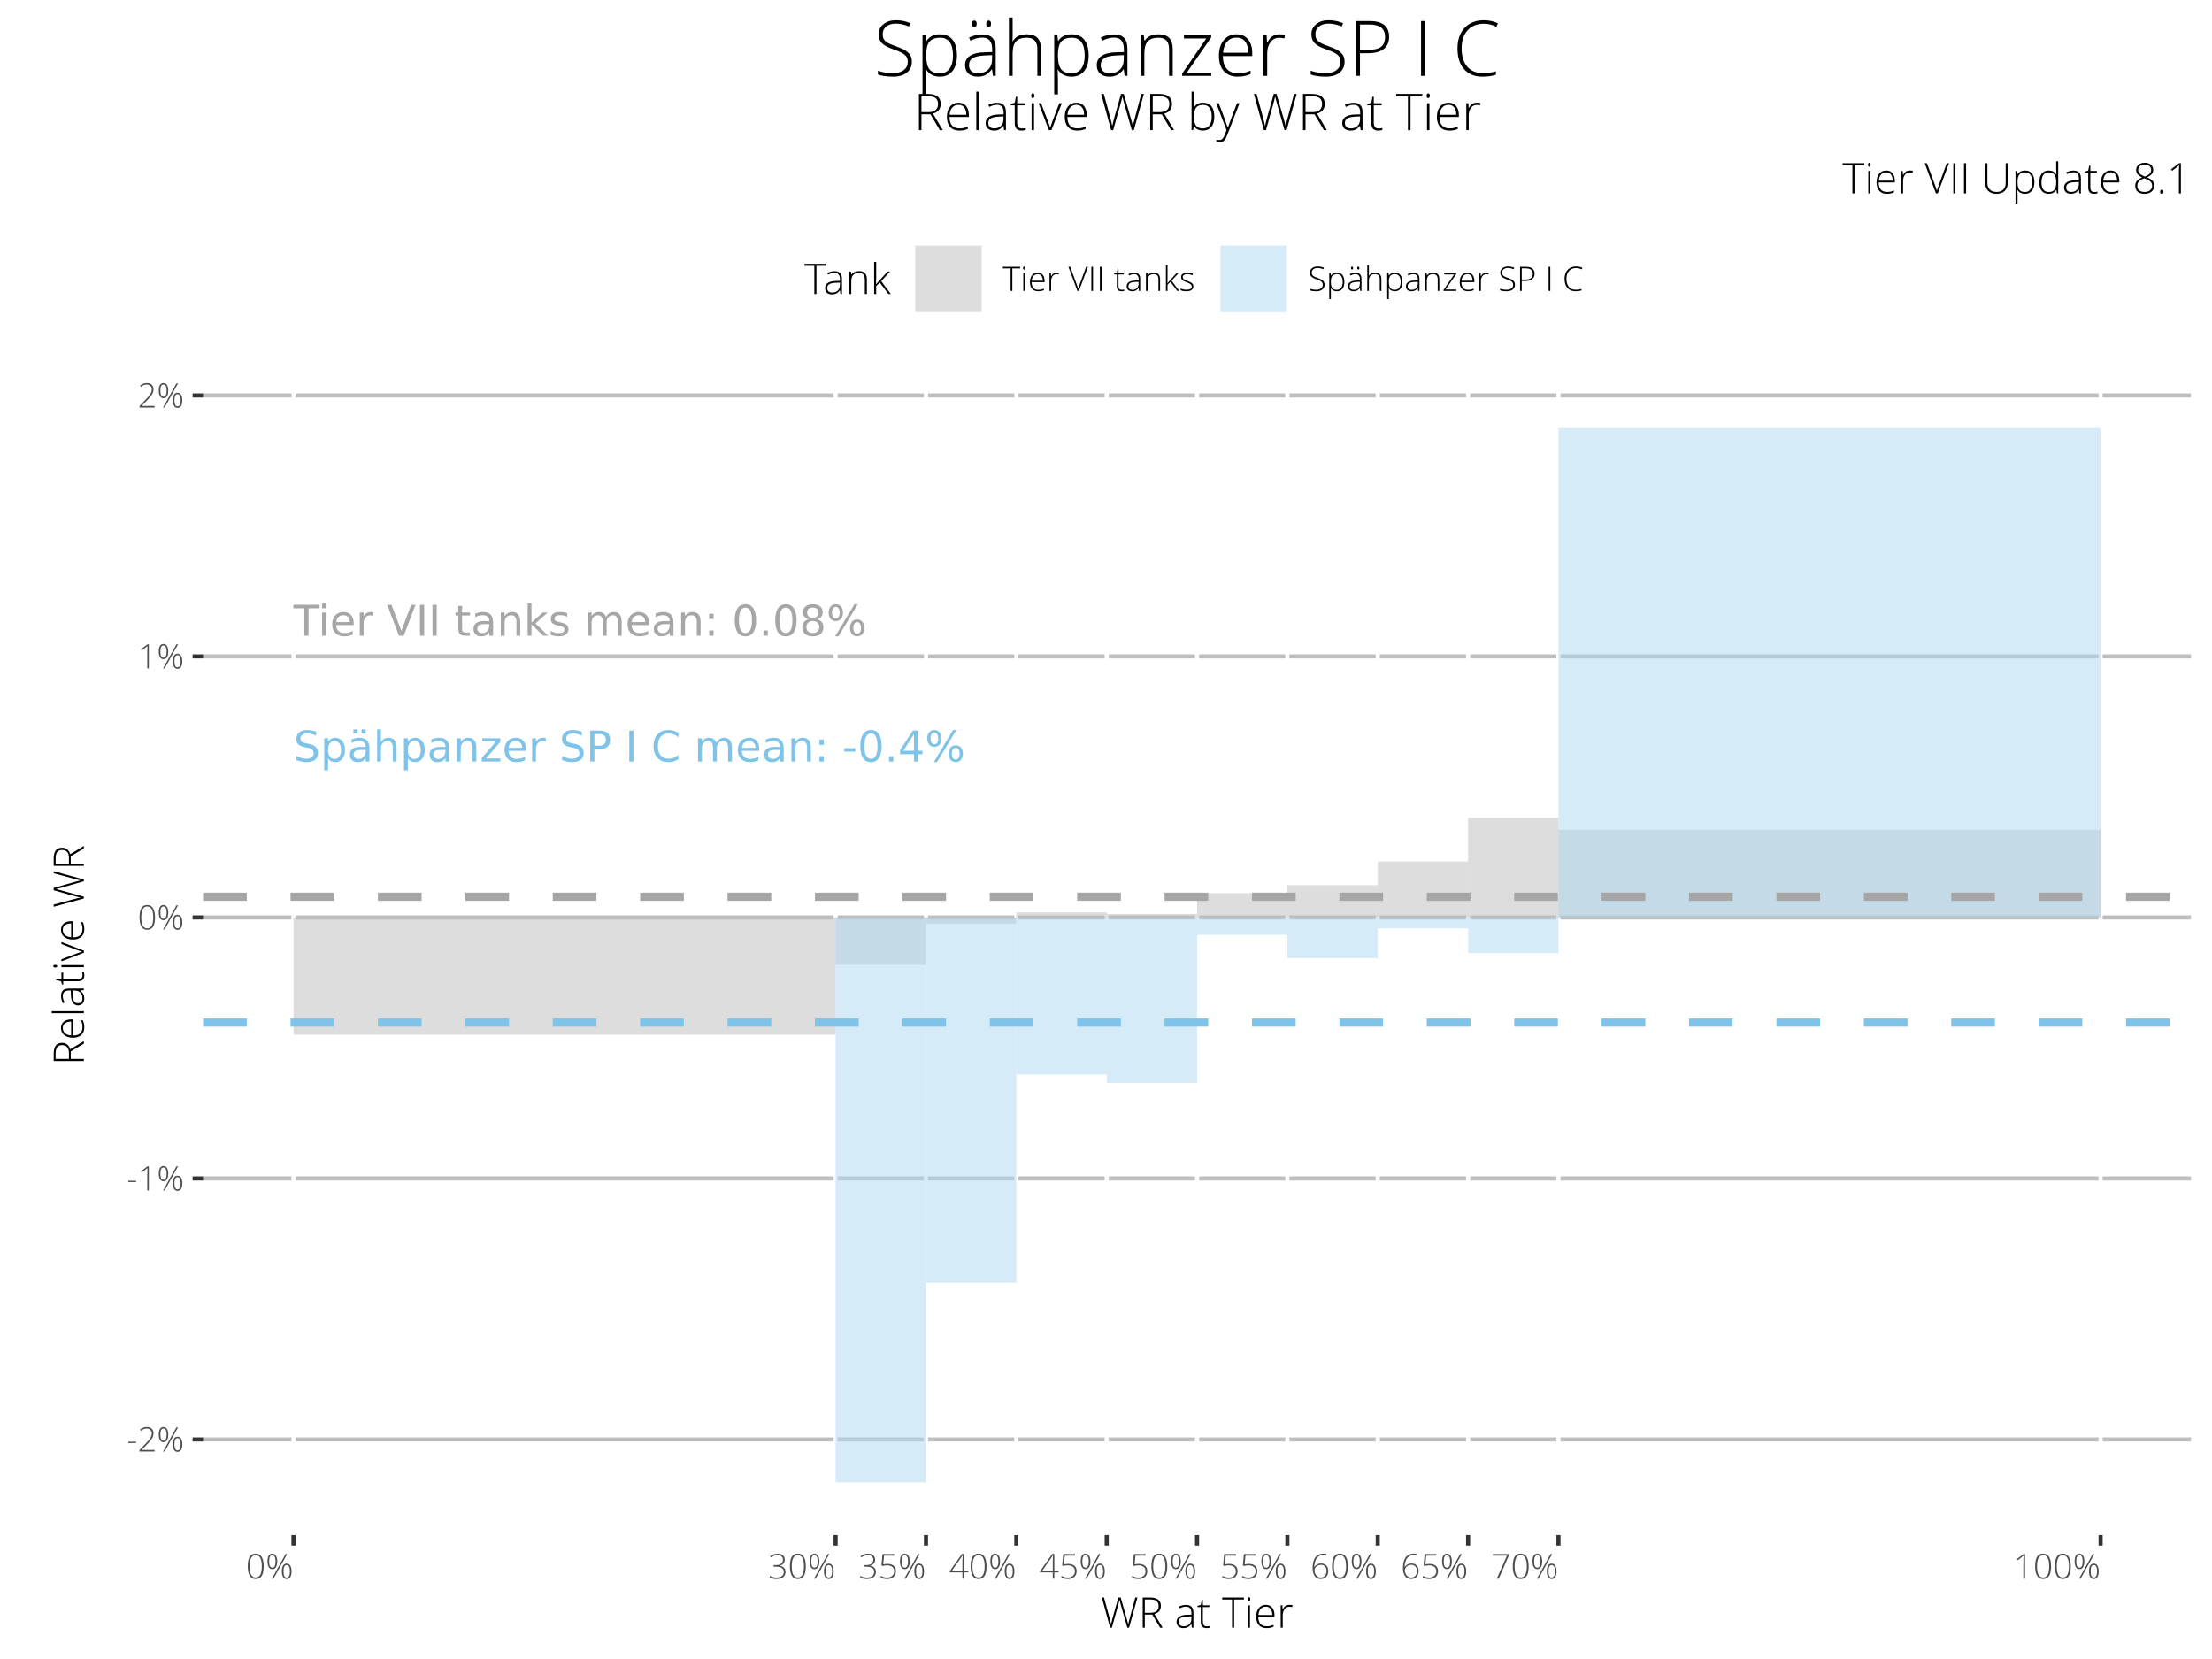
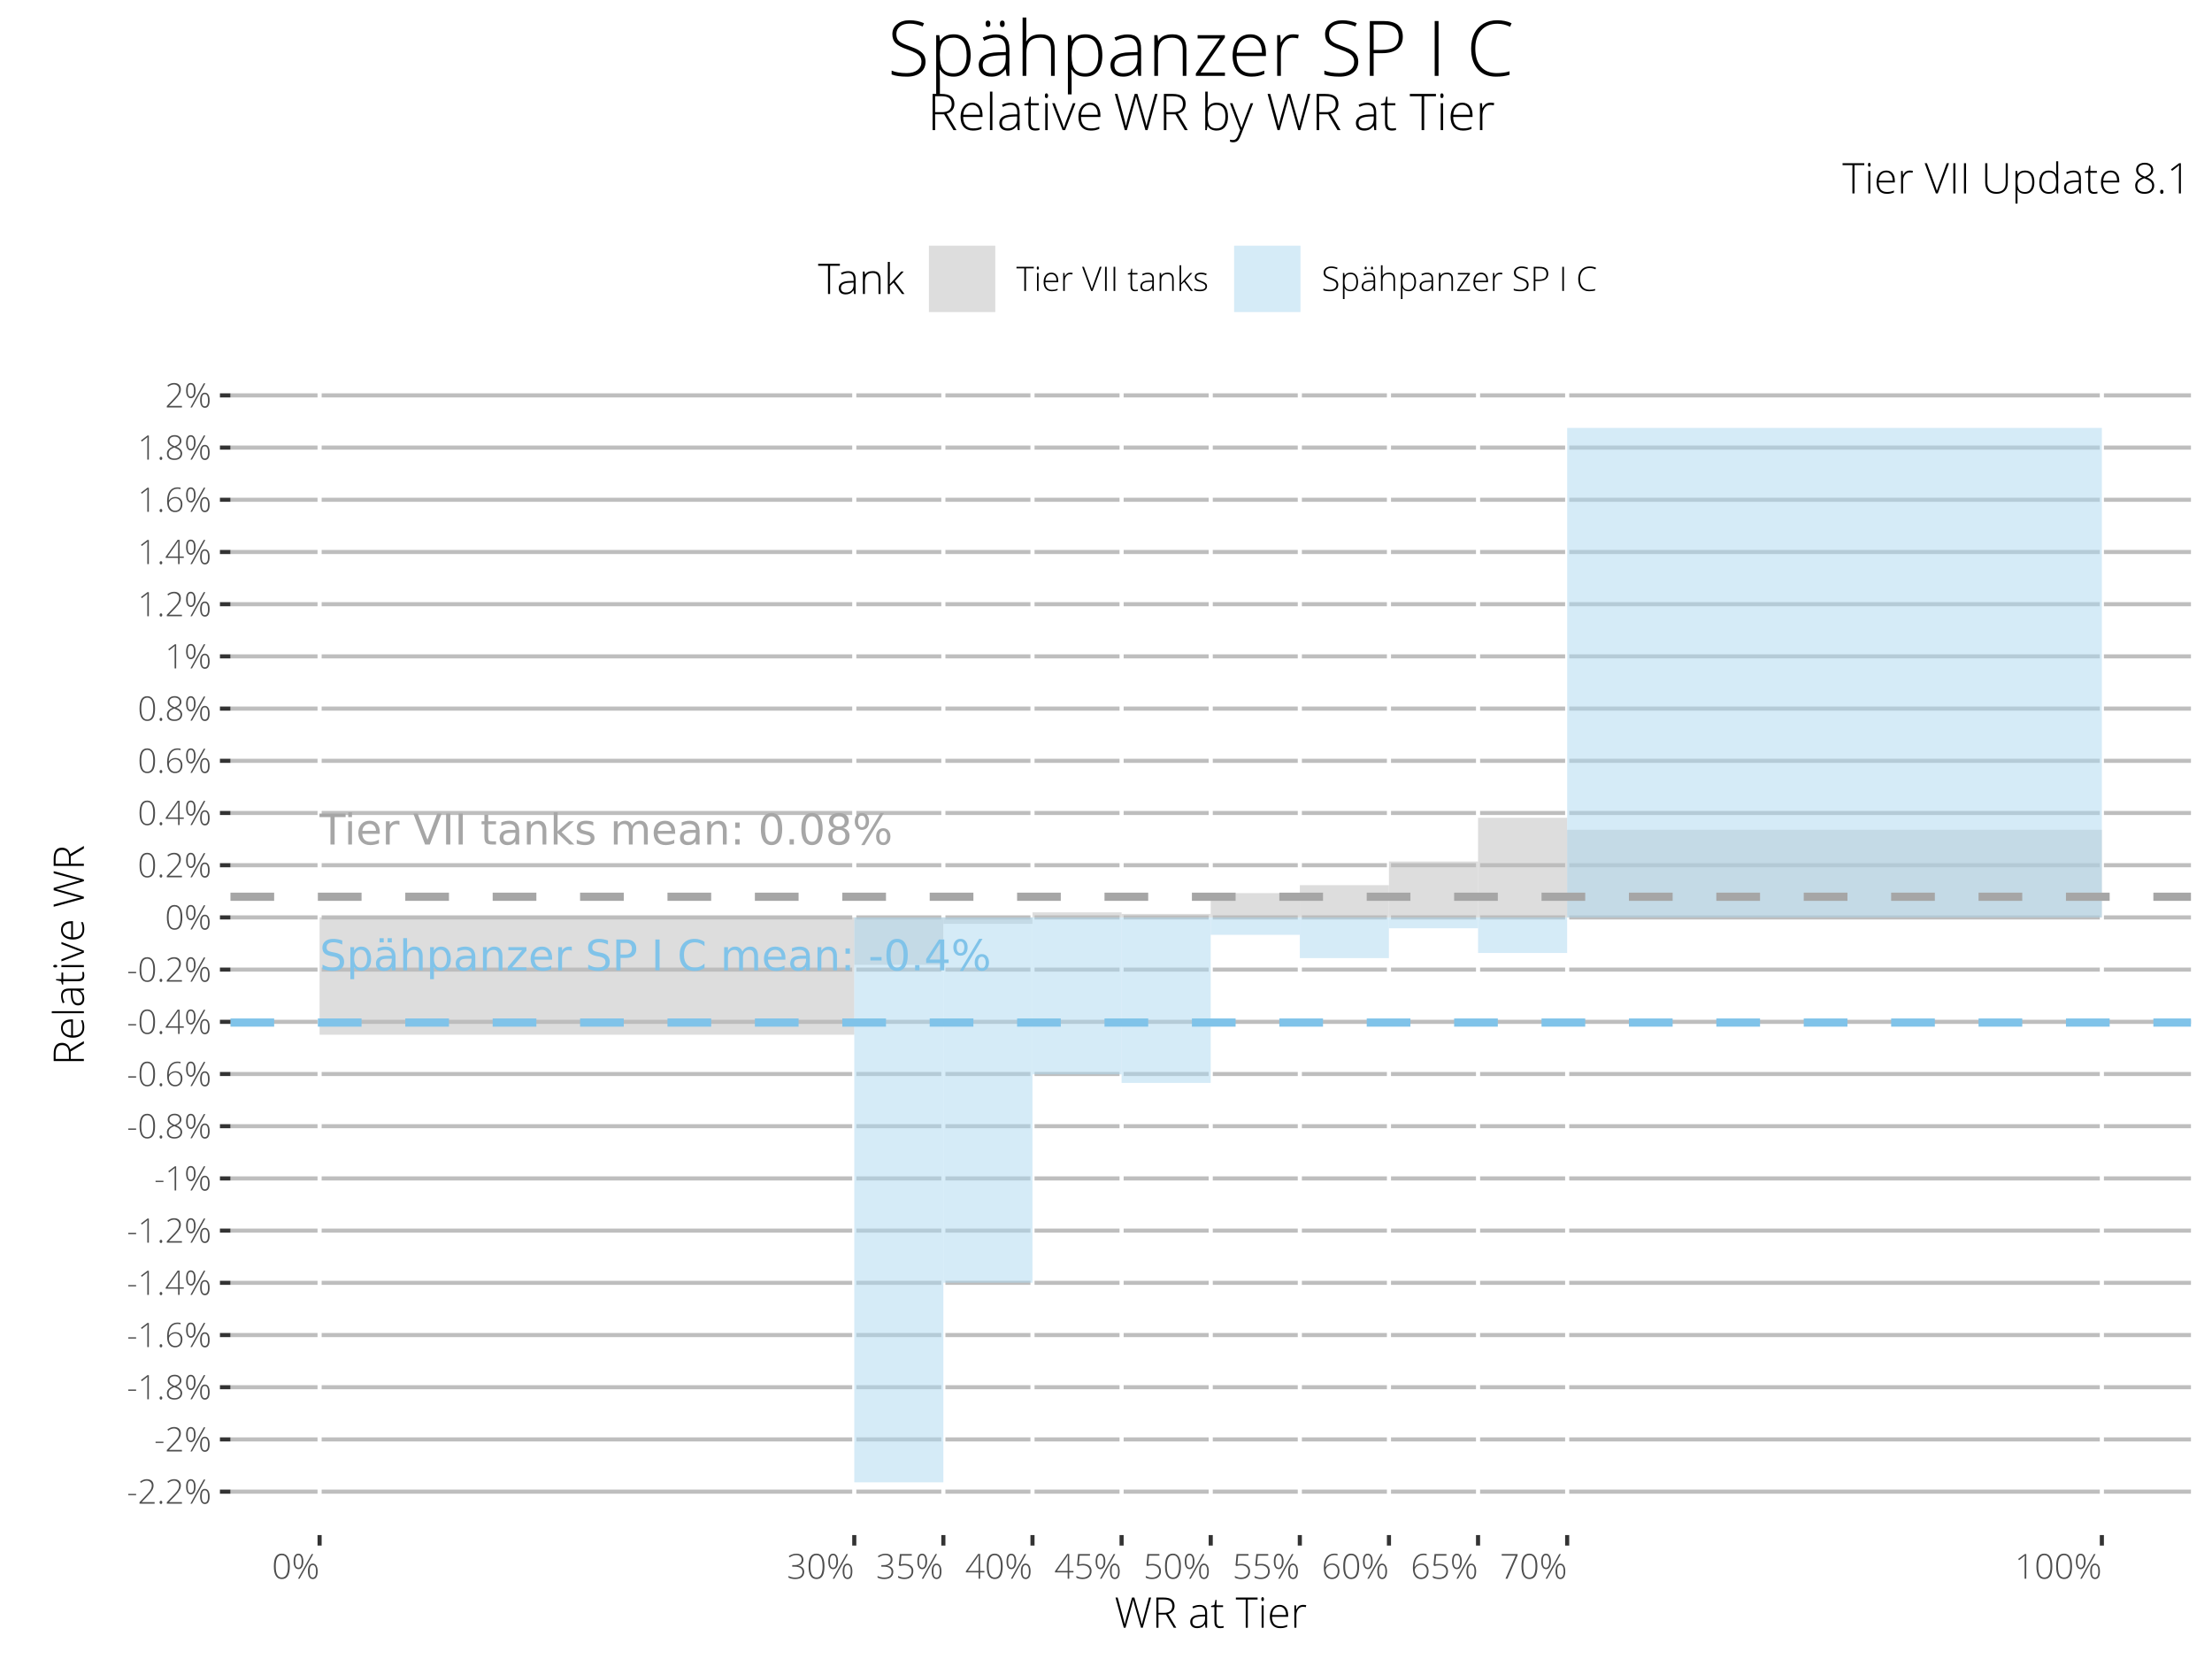
<svg xmlns="http://www.w3.org/2000/svg" class="svglite" width="576.00pt" height="432.00pt" viewBox="0 0 576.00 432.00">
  <defs>
    <style type="text/css">
    .svglite line, .svglite polyline, .svglite polygon, .svglite path, .svglite rect, .svglite circle {
      fill: none;
      stroke: #000000;
      stroke-linecap: round;
      stroke-linejoin: round;
      stroke-miterlimit: 10.00;
    }
    .svglite text {
      white-space: pre;
    }
  </style>
  </defs>
  <rect width="100%" height="100%" style="stroke: none; fill: #FFFFFF;" />
  <defs>
    <clipPath id="cpMC4wMHw1NzYuMDB8MC4wMHw0MzIuMDA=">
      <rect x="0.00" y="0.00" width="576.00" height="432.00" />
    </clipPath>
  </defs>
  <g clip-path="url(#cpMC4wMHw1NzYuMDB8MC4wMHw0MzIuMDA=)">
    <rect x="0.00" y="0" width="576.00" height="432.00" style="stroke-width: 1.07; stroke: #FFFFFF; fill: #FFFFFF;" />
  </g>
  <defs>
-     <clipPath id="cpNTIuODl8NTcwLjUyfDk3LjcwfDM5OS43Mw==">
-       <rect x="52.89" y="97.70" width="517.63" height="302.03" />
+     <clipPath id="cpNjAuMDF8NTcwLjUyfDk3LjcwfDM5OS43Mw==">
+       <rect x="60.01" y="97.70" width="510.51" height="302.03" />
    </clipPath>
  </defs>
-   <g clip-path="url(#cpNTIuODl8NTcwLjUyfDk3LjcwfDM5OS43Mw==)">
-     <rect x="52.89" y="97.70" width="517.63" height="302.03" style="stroke-width: 1.07; stroke: none;" />
-     <polyline points="52.89,340.84 570.52,340.84 " style="stroke-width: 0.53; stroke: #FFFFFF; stroke-linecap: butt;" />
-     <polyline points="52.89,272.87 570.52,272.87 " style="stroke-width: 0.53; stroke: #FFFFFF; stroke-linecap: butt;" />
-     <polyline points="52.89,204.91 570.52,204.91 " style="stroke-width: 0.53; stroke: #FFFFFF; stroke-linecap: butt;" />
-     <polyline points="52.89,136.94 570.52,136.94 " style="stroke-width: 0.53; stroke: #FFFFFF; stroke-linecap: butt;" />
-     <polyline points="147.00,399.73 147.00,97.70 " style="stroke-width: 0.53; stroke: #FFFFFF; stroke-linecap: butt;" />
-     <polyline points="229.36,399.73 229.36,97.70 " style="stroke-width: 0.53; stroke: #FFFFFF; stroke-linecap: butt;" />
-     <polyline points="252.88,399.73 252.88,97.70 " style="stroke-width: 0.53; stroke: #FFFFFF; stroke-linecap: butt;" />
-     <polyline points="276.41,399.73 276.41,97.70 " style="stroke-width: 0.53; stroke: #FFFFFF; stroke-linecap: butt;" />
-     <polyline points="299.94,399.73 299.94,97.70 " style="stroke-width: 0.53; stroke: #FFFFFF; stroke-linecap: butt;" />
-     <polyline points="323.47,399.73 323.47,97.70 " style="stroke-width: 0.53; stroke: #FFFFFF; stroke-linecap: butt;" />
-     <polyline points="347.00,399.73 347.00,97.70 " style="stroke-width: 0.53; stroke: #FFFFFF; stroke-linecap: butt;" />
-     <polyline points="370.53,399.73 370.53,97.70 " style="stroke-width: 0.53; stroke: #FFFFFF; stroke-linecap: butt;" />
-     <polyline points="394.06,399.73 394.06,97.70 " style="stroke-width: 0.53; stroke: #FFFFFF; stroke-linecap: butt;" />
-     <polyline points="476.41,399.73 476.41,97.70 " style="stroke-width: 0.53; stroke: #FFFFFF; stroke-linecap: butt;" />
-     <polyline points="52.89,374.82 570.52,374.82 " style="stroke-width: 1.07; stroke: #BEBEBE; stroke-linecap: butt;" />
-     <polyline points="52.89,306.86 570.52,306.86 " style="stroke-width: 1.07; stroke: #BEBEBE; stroke-linecap: butt;" />
-     <polyline points="52.89,238.89 570.52,238.89 " style="stroke-width: 1.07; stroke: #BEBEBE; stroke-linecap: butt;" />
-     <polyline points="52.89,170.92 570.52,170.92 " style="stroke-width: 1.07; stroke: #BEBEBE; stroke-linecap: butt;" />
-     <polyline points="52.89,102.96 570.52,102.96 " style="stroke-width: 1.07; stroke: #BEBEBE; stroke-linecap: butt;" />
-     <polyline points="76.42,399.73 76.42,97.70 " style="stroke-width: 1.07; stroke: #FFFFFF; stroke-linecap: butt;" />
-     <polyline points="217.59,399.73 217.59,97.70 " style="stroke-width: 1.07; stroke: #FFFFFF; stroke-linecap: butt;" />
-     <polyline points="241.12,399.73 241.12,97.70 " style="stroke-width: 1.07; stroke: #FFFFFF; stroke-linecap: butt;" />
-     <polyline points="264.65,399.73 264.65,97.70 " style="stroke-width: 1.07; stroke: #FFFFFF; stroke-linecap: butt;" />
-     <polyline points="288.18,399.73 288.18,97.70 " style="stroke-width: 1.07; stroke: #FFFFFF; stroke-linecap: butt;" />
-     <polyline points="311.71,399.73 311.71,97.70 " style="stroke-width: 1.07; stroke: #FFFFFF; stroke-linecap: butt;" />
-     <polyline points="335.23,399.73 335.23,97.70 " style="stroke-width: 1.07; stroke: #FFFFFF; stroke-linecap: butt;" />
-     <polyline points="358.76,399.73 358.76,97.70 " style="stroke-width: 1.07; stroke: #FFFFFF; stroke-linecap: butt;" />
-     <polyline points="382.29,399.73 382.29,97.70 " style="stroke-width: 1.07; stroke: #FFFFFF; stroke-linecap: butt;" />
-     <polyline points="405.82,399.73 405.82,97.70 " style="stroke-width: 1.07; stroke: #FFFFFF; stroke-linecap: butt;" />
-     <polyline points="546.99,399.73 546.99,97.70 " style="stroke-width: 1.07; stroke: #FFFFFF; stroke-linecap: butt;" />
-     <rect x="76.42" y="238.89" width="141.17" height="30.55" style="stroke-width: 0.00; stroke: none; stroke-linecap: butt; stroke-linejoin: miter; fill: #BDBDBD; fill-opacity: 0.50;" />
-     <rect x="217.59" y="238.89" width="23.53" height="12.35" style="stroke-width: 0.00; stroke: none; stroke-linecap: butt; stroke-linejoin: miter; fill: #BDBDBD; fill-opacity: 0.50;" />
-     <rect x="241.12" y="238.89" width="23.53" height="1.68" style="stroke-width: 0.00; stroke: none; stroke-linecap: butt; stroke-linejoin: miter; fill: #BDBDBD; fill-opacity: 0.50;" />
-     <rect x="264.65" y="237.57" width="23.53" height="1.32" style="stroke-width: 0.00; stroke: none; stroke-linecap: butt; stroke-linejoin: miter; fill: #BDBDBD; fill-opacity: 0.50;" />
-     <rect x="288.18" y="237.98" width="23.53" height="0.91" style="stroke-width: 0.00; stroke: none; stroke-linecap: butt; stroke-linejoin: miter; fill: #BDBDBD; fill-opacity: 0.50;" />
-     <rect x="311.71" y="232.57" width="23.53" height="6.32" style="stroke-width: 0.00; stroke: none; stroke-linecap: butt; stroke-linejoin: miter; fill: #BDBDBD; fill-opacity: 0.50;" />
-     <rect x="335.23" y="230.50" width="23.53" height="8.39" style="stroke-width: 0.00; stroke: none; stroke-linecap: butt; stroke-linejoin: miter; fill: #BDBDBD; fill-opacity: 0.50;" />
-     <rect x="358.76" y="224.32" width="23.53" height="14.57" style="stroke-width: 0.00; stroke: none; stroke-linecap: butt; stroke-linejoin: miter; fill: #BDBDBD; fill-opacity: 0.50;" />
-     <rect x="382.29" y="212.95" width="23.53" height="25.94" style="stroke-width: 0.00; stroke: none; stroke-linecap: butt; stroke-linejoin: miter; fill: #BDBDBD; fill-opacity: 0.50;" />
-     <rect x="405.82" y="216.08" width="141.17" height="22.81" style="stroke-width: 0.00; stroke: none; stroke-linecap: butt; stroke-linejoin: miter; fill: #BDBDBD; fill-opacity: 0.50;" />
-     <rect x="217.59" y="238.89" width="23.53" height="147.11" style="stroke-width: 0.00; stroke: none; stroke-linecap: butt; stroke-linejoin: miter; fill: #ACD8F1; fill-opacity: 0.50;" />
-     <rect x="241.12" y="238.89" width="23.53" height="95.12" style="stroke-width: 0.00; stroke: none; stroke-linecap: butt; stroke-linejoin: miter; fill: #ACD8F1; fill-opacity: 0.50;" />
-     <rect x="264.65" y="238.89" width="23.53" height="40.87" style="stroke-width: 0.00; stroke: none; stroke-linecap: butt; stroke-linejoin: miter; fill: #ACD8F1; fill-opacity: 0.50;" />
-     <rect x="288.18" y="238.89" width="23.53" height="43.10" style="stroke-width: 0.00; stroke: none; stroke-linecap: butt; stroke-linejoin: miter; fill: #ACD8F1; fill-opacity: 0.50;" />
-     <rect x="311.71" y="238.89" width="23.53" height="4.53" style="stroke-width: 0.00; stroke: none; stroke-linecap: butt; stroke-linejoin: miter; fill: #ACD8F1; fill-opacity: 0.50;" />
-     <rect x="335.23" y="238.89" width="23.53" height="10.60" style="stroke-width: 0.00; stroke: none; stroke-linecap: butt; stroke-linejoin: miter; fill: #ACD8F1; fill-opacity: 0.50;" />
-     <rect x="358.76" y="238.89" width="23.53" height="2.83" style="stroke-width: 0.00; stroke: none; stroke-linecap: butt; stroke-linejoin: miter; fill: #ACD8F1; fill-opacity: 0.50;" />
-     <rect x="382.29" y="238.89" width="23.53" height="9.26" style="stroke-width: 0.00; stroke: none; stroke-linecap: butt; stroke-linejoin: miter; fill: #ACD8F1; fill-opacity: 0.50;" />
-     <rect x="405.82" y="111.43" width="141.17" height="127.46" style="stroke-width: 0.00; stroke: none; stroke-linecap: butt; stroke-linejoin: miter; fill: #ACD8F1; fill-opacity: 0.50;" />
-     <line x1="52.89" y1="233.51" x2="570.52" y2="233.51" style="stroke-width: 2.13; stroke: #A6A6A6; stroke-dasharray: 11.38,11.38; stroke-linecap: butt;" />
-     <line x1="52.89" y1="266.27" x2="570.52" y2="266.27" style="stroke-width: 2.13; stroke: #80C3E9; stroke-dasharray: 11.38,11.38; stroke-linecap: butt;" />
-     <text x="76.42" y="165.54" style="font-size: 11.04px;fill: #A6A6A6; font-family: &quot;DejaVu Sans&quot;;" textLength="149.13px" lengthAdjust="spacingAndGlyphs">Tier VII tanks mean: 0.08%</text>
-     <text x="76.42" y="198.30" style="font-size: 11.04px;fill: #80C3E9; font-family: &quot;DejaVu Sans&quot;;" textLength="174.77px" lengthAdjust="spacingAndGlyphs">Spähpanzer SP I C mean: -0.4%</text>
+   <g clip-path="url(#cpNjAuMDF8NTcwLjUyfDk3LjcwfDM5OS43Mw==)">
+     <rect x="60.01" y="97.70" width="510.51" height="302.03" style="stroke-width: 1.07; stroke: none;" />
+     <polyline points="60.01,395.21 570.52,395.21 " style="stroke-width: 0.53; stroke: #FFFFFF; stroke-linecap: butt;" />
+     <polyline points="60.01,381.62 570.52,381.62 " style="stroke-width: 0.53; stroke: #FFFFFF; stroke-linecap: butt;" />
+     <polyline points="60.01,368.03 570.52,368.03 " style="stroke-width: 0.53; stroke: #FFFFFF; stroke-linecap: butt;" />
+     <polyline points="60.01,354.43 570.52,354.43 " style="stroke-width: 0.53; stroke: #FFFFFF; stroke-linecap: butt;" />
+     <polyline points="60.01,340.84 570.52,340.84 " style="stroke-width: 0.53; stroke: #FFFFFF; stroke-linecap: butt;" />
+     <polyline points="60.01,327.25 570.52,327.25 " style="stroke-width: 0.53; stroke: #FFFFFF; stroke-linecap: butt;" />
+     <polyline points="60.01,313.65 570.52,313.65 " style="stroke-width: 0.53; stroke: #FFFFFF; stroke-linecap: butt;" />
+     <polyline points="60.01,300.06 570.52,300.06 " style="stroke-width: 0.53; stroke: #FFFFFF; stroke-linecap: butt;" />
+     <polyline points="60.01,286.47 570.52,286.47 " style="stroke-width: 0.53; stroke: #FFFFFF; stroke-linecap: butt;" />
+     <polyline points="60.01,272.87 570.52,272.87 " style="stroke-width: 0.53; stroke: #FFFFFF; stroke-linecap: butt;" />
+     <polyline points="60.01,259.28 570.52,259.28 " style="stroke-width: 0.53; stroke: #FFFFFF; stroke-linecap: butt;" />
+     <polyline points="60.01,245.69 570.52,245.69 " style="stroke-width: 0.53; stroke: #FFFFFF; stroke-linecap: butt;" />
+     <polyline points="60.01,232.09 570.52,232.09 " style="stroke-width: 0.53; stroke: #FFFFFF; stroke-linecap: butt;" />
+     <polyline points="60.01,218.50 570.52,218.50 " style="stroke-width: 0.53; stroke: #FFFFFF; stroke-linecap: butt;" />
+     <polyline points="60.01,204.91 570.52,204.91 " style="stroke-width: 0.53; stroke: #FFFFFF; stroke-linecap: butt;" />
+     <polyline points="60.01,191.31 570.52,191.31 " style="stroke-width: 0.53; stroke: #FFFFFF; stroke-linecap: butt;" />
+     <polyline points="60.01,177.72 570.52,177.72 " style="stroke-width: 0.53; stroke: #FFFFFF; stroke-linecap: butt;" />
+     <polyline points="60.01,164.13 570.52,164.13 " style="stroke-width: 0.53; stroke: #FFFFFF; stroke-linecap: butt;" />
+     <polyline points="60.01,150.53 570.52,150.53 " style="stroke-width: 0.53; stroke: #FFFFFF; stroke-linecap: butt;" />
+     <polyline points="60.01,136.94 570.52,136.94 " style="stroke-width: 0.53; stroke: #FFFFFF; stroke-linecap: butt;" />
+     <polyline points="60.01,123.35 570.52,123.35 " style="stroke-width: 0.53; stroke: #FFFFFF; stroke-linecap: butt;" />
+     <polyline points="60.01,109.75 570.52,109.75 " style="stroke-width: 0.53; stroke: #FFFFFF; stroke-linecap: butt;" />
+     <polyline points="152.83,399.73 152.83,97.70 " style="stroke-width: 0.53; stroke: #FFFFFF; stroke-linecap: butt;" />
+     <polyline points="234.05,399.73 234.05,97.70 " style="stroke-width: 0.53; stroke: #FFFFFF; stroke-linecap: butt;" />
+     <polyline points="257.25,399.73 257.25,97.70 " style="stroke-width: 0.53; stroke: #FFFFFF; stroke-linecap: butt;" />
+     <polyline points="280.46,399.73 280.46,97.70 " style="stroke-width: 0.53; stroke: #FFFFFF; stroke-linecap: butt;" />
+     <polyline points="303.66,399.73 303.66,97.70 " style="stroke-width: 0.53; stroke: #FFFFFF; stroke-linecap: butt;" />
+     <polyline points="326.87,399.73 326.87,97.70 " style="stroke-width: 0.53; stroke: #FFFFFF; stroke-linecap: butt;" />
+     <polyline points="350.07,399.73 350.07,97.70 " style="stroke-width: 0.53; stroke: #FFFFFF; stroke-linecap: butt;" />
+     <polyline points="373.28,399.73 373.28,97.70 " style="stroke-width: 0.53; stroke: #FFFFFF; stroke-linecap: butt;" />
+     <polyline points="396.48,399.73 396.48,97.70 " style="stroke-width: 0.53; stroke: #FFFFFF; stroke-linecap: butt;" />
+     <polyline points="477.70,399.73 477.70,97.70 " style="stroke-width: 0.53; stroke: #FFFFFF; stroke-linecap: butt;" />
+     <polyline points="60.01,388.42 570.52,388.42 " style="stroke-width: 1.07; stroke: #BEBEBE; stroke-linecap: butt;" />
+     <polyline points="60.01,374.82 570.52,374.82 " style="stroke-width: 1.07; stroke: #BEBEBE; stroke-linecap: butt;" />
+     <polyline points="60.01,361.23 570.52,361.23 " style="stroke-width: 1.07; stroke: #BEBEBE; stroke-linecap: butt;" />
+     <polyline points="60.01,347.64 570.52,347.64 " style="stroke-width: 1.07; stroke: #BEBEBE; stroke-linecap: butt;" />
+     <polyline points="60.01,334.04 570.52,334.04 " style="stroke-width: 1.07; stroke: #BEBEBE; stroke-linecap: butt;" />
+     <polyline points="60.01,320.45 570.52,320.45 " style="stroke-width: 1.07; stroke: #BEBEBE; stroke-linecap: butt;" />
+     <polyline points="60.01,306.86 570.52,306.86 " style="stroke-width: 1.07; stroke: #BEBEBE; stroke-linecap: butt;" />
+     <polyline points="60.01,293.26 570.52,293.26 " style="stroke-width: 1.07; stroke: #BEBEBE; stroke-linecap: butt;" />
+     <polyline points="60.01,279.67 570.52,279.67 " style="stroke-width: 1.07; stroke: #BEBEBE; stroke-linecap: butt;" />
+     <polyline points="60.01,266.08 570.52,266.08 " style="stroke-width: 1.07; stroke: #BEBEBE; stroke-linecap: butt;" />
+     <polyline points="60.01,252.48 570.52,252.48 " style="stroke-width: 1.07; stroke: #BEBEBE; stroke-linecap: butt;" />
+     <polyline points="60.01,238.89 570.52,238.89 " style="stroke-width: 1.07; stroke: #BEBEBE; stroke-linecap: butt;" />
+     <polyline points="60.01,225.30 570.52,225.30 " style="stroke-width: 1.07; stroke: #BEBEBE; stroke-linecap: butt;" />
+     <polyline points="60.01,211.70 570.52,211.70 " style="stroke-width: 1.07; stroke: #BEBEBE; stroke-linecap: butt;" />
+     <polyline points="60.01,198.11 570.52,198.11 " style="stroke-width: 1.07; stroke: #BEBEBE; stroke-linecap: butt;" />
+     <polyline points="60.01,184.52 570.52,184.52 " style="stroke-width: 1.07; stroke: #BEBEBE; stroke-linecap: butt;" />
+     <polyline points="60.01,170.92 570.52,170.92 " style="stroke-width: 1.07; stroke: #BEBEBE; stroke-linecap: butt;" />
+     <polyline points="60.01,157.33 570.52,157.33 " style="stroke-width: 1.07; stroke: #BEBEBE; stroke-linecap: butt;" />
+     <polyline points="60.01,143.74 570.52,143.74 " style="stroke-width: 1.07; stroke: #BEBEBE; stroke-linecap: butt;" />
+     <polyline points="60.01,130.14 570.52,130.14 " style="stroke-width: 1.07; stroke: #BEBEBE; stroke-linecap: butt;" />
+     <polyline points="60.01,116.55 570.52,116.55 " style="stroke-width: 1.07; stroke: #BEBEBE; stroke-linecap: butt;" />
+     <polyline points="60.01,102.96 570.52,102.96 " style="stroke-width: 1.07; stroke: #BEBEBE; stroke-linecap: butt;" />
+     <polyline points="83.22,399.73 83.22,97.70 " style="stroke-width: 1.07; stroke: #FFFFFF; stroke-linecap: butt;" />
+     <polyline points="222.45,399.73 222.45,97.70 " style="stroke-width: 1.07; stroke: #FFFFFF; stroke-linecap: butt;" />
+     <polyline points="245.65,399.73 245.65,97.70 " style="stroke-width: 1.07; stroke: #FFFFFF; stroke-linecap: butt;" />
+     <polyline points="268.86,399.73 268.86,97.70 " style="stroke-width: 1.07; stroke: #FFFFFF; stroke-linecap: butt;" />
+     <polyline points="292.06,399.73 292.06,97.70 " style="stroke-width: 1.07; stroke: #FFFFFF; stroke-linecap: butt;" />
+     <polyline points="315.27,399.73 315.27,97.70 " style="stroke-width: 1.07; stroke: #FFFFFF; stroke-linecap: butt;" />
+     <polyline points="338.47,399.73 338.47,97.70 " style="stroke-width: 1.07; stroke: #FFFFFF; stroke-linecap: butt;" />
+     <polyline points="361.68,399.73 361.68,97.70 " style="stroke-width: 1.07; stroke: #FFFFFF; stroke-linecap: butt;" />
+     <polyline points="384.88,399.73 384.88,97.70 " style="stroke-width: 1.07; stroke: #FFFFFF; stroke-linecap: butt;" />
+     <polyline points="408.09,399.73 408.09,97.70 " style="stroke-width: 1.07; stroke: #FFFFFF; stroke-linecap: butt;" />
+     <polyline points="547.32,399.73 547.32,97.70 " style="stroke-width: 1.07; stroke: #FFFFFF; stroke-linecap: butt;" />
+     <rect x="83.22" y="238.89" width="139.23" height="30.55" style="stroke-width: 0.00; stroke: none; stroke-linecap: butt; stroke-linejoin: miter; fill: #BDBDBD; fill-opacity: 0.50;" />
+     <rect x="222.45" y="238.89" width="23.20" height="12.35" style="stroke-width: 0.00; stroke: none; stroke-linecap: butt; stroke-linejoin: miter; fill: #BDBDBD; fill-opacity: 0.50;" />
+     <rect x="245.65" y="238.89" width="23.20" height="1.68" style="stroke-width: 0.00; stroke: none; stroke-linecap: butt; stroke-linejoin: miter; fill: #BDBDBD; fill-opacity: 0.50;" />
+     <rect x="268.86" y="237.57" width="23.20" height="1.32" style="stroke-width: 0.00; stroke: none; stroke-linecap: butt; stroke-linejoin: miter; fill: #BDBDBD; fill-opacity: 0.50;" />
+     <rect x="292.06" y="237.98" width="23.20" height="0.91" style="stroke-width: 0.00; stroke: none; stroke-linecap: butt; stroke-linejoin: miter; fill: #BDBDBD; fill-opacity: 0.50;" />
+     <rect x="315.27" y="232.57" width="23.20" height="6.32" style="stroke-width: 0.00; stroke: none; stroke-linecap: butt; stroke-linejoin: miter; fill: #BDBDBD; fill-opacity: 0.50;" />
+     <rect x="338.47" y="230.50" width="23.20" height="8.39" style="stroke-width: 0.00; stroke: none; stroke-linecap: butt; stroke-linejoin: miter; fill: #BDBDBD; fill-opacity: 0.50;" />
+     <rect x="361.68" y="224.32" width="23.20" height="14.57" style="stroke-width: 0.00; stroke: none; stroke-linecap: butt; stroke-linejoin: miter; fill: #BDBDBD; fill-opacity: 0.50;" />
+     <rect x="384.88" y="212.95" width="23.20" height="25.94" style="stroke-width: 0.00; stroke: none; stroke-linecap: butt; stroke-linejoin: miter; fill: #BDBDBD; fill-opacity: 0.50;" />
+     <rect x="408.09" y="216.08" width="139.23" height="22.81" style="stroke-width: 0.00; stroke: none; stroke-linecap: butt; stroke-linejoin: miter; fill: #BDBDBD; fill-opacity: 0.50;" />
+     <rect x="222.45" y="238.89" width="23.20" height="147.11" style="stroke-width: 0.00; stroke: none; stroke-linecap: butt; stroke-linejoin: miter; fill: #ACD8F1; fill-opacity: 0.50;" />
+     <rect x="245.65" y="238.89" width="23.20" height="95.12" style="stroke-width: 0.00; stroke: none; stroke-linecap: butt; stroke-linejoin: miter; fill: #ACD8F1; fill-opacity: 0.50;" />
+     <rect x="268.86" y="238.89" width="23.20" height="40.87" style="stroke-width: 0.00; stroke: none; stroke-linecap: butt; stroke-linejoin: miter; fill: #ACD8F1; fill-opacity: 0.50;" />
+     <rect x="292.06" y="238.89" width="23.20" height="43.10" style="stroke-width: 0.00; stroke: none; stroke-linecap: butt; stroke-linejoin: miter; fill: #ACD8F1; fill-opacity: 0.50;" />
+     <rect x="315.27" y="238.89" width="23.20" height="4.53" style="stroke-width: 0.00; stroke: none; stroke-linecap: butt; stroke-linejoin: miter; fill: #ACD8F1; fill-opacity: 0.50;" />
+     <rect x="338.47" y="238.89" width="23.20" height="10.60" style="stroke-width: 0.00; stroke: none; stroke-linecap: butt; stroke-linejoin: miter; fill: #ACD8F1; fill-opacity: 0.50;" />
+     <rect x="361.68" y="238.89" width="23.20" height="2.83" style="stroke-width: 0.00; stroke: none; stroke-linecap: butt; stroke-linejoin: miter; fill: #ACD8F1; fill-opacity: 0.50;" />
+     <rect x="384.88" y="238.89" width="23.20" height="9.26" style="stroke-width: 0.00; stroke: none; stroke-linecap: butt; stroke-linejoin: miter; fill: #ACD8F1; fill-opacity: 0.50;" />
+     <rect x="408.09" y="111.43" width="139.23" height="127.46" style="stroke-width: 0.00; stroke: none; stroke-linecap: butt; stroke-linejoin: miter; fill: #ACD8F1; fill-opacity: 0.50;" />
+     <line x1="60.01" y1="233.51" x2="570.52" y2="233.51" style="stroke-width: 2.13; stroke: #A6A6A6; stroke-dasharray: 11.38,11.38; stroke-linecap: butt;" />
+     <line x1="60.01" y1="266.27" x2="570.52" y2="266.27" style="stroke-width: 2.13; stroke: #80C3E9; stroke-dasharray: 11.38,11.38; stroke-linecap: butt;" />
+     <text x="83.22" y="219.91" style="font-size: 11.04px;fill: #A6A6A6; font-family: &quot;DejaVu Sans&quot;;" textLength="149.13px" lengthAdjust="spacingAndGlyphs">Tier VII tanks mean: 0.08%</text>
+     <text x="83.22" y="252.68" style="font-size: 11.04px;fill: #80C3E9; font-family: &quot;DejaVu Sans&quot;;" textLength="174.77px" lengthAdjust="spacingAndGlyphs">Spähpanzer SP I C mean: -0.4%</text>
  </g>
  <g clip-path="url(#cpMC4wMHw1NzYuMDB8MC4wMHw0MzIuMDA=)">
-     <text x="47.96" y="377.96" text-anchor="end" style="font-size: 8.80px; font-weight: 300;fill: #4D4D4D; font-family: &quot;Open Sans&quot;;" textLength="14.95px" lengthAdjust="spacingAndGlyphs">-2%</text>
-     <text x="47.96" y="310.00" text-anchor="end" style="font-size: 8.80px; font-weight: 300;fill: #4D4D4D; font-family: &quot;Open Sans&quot;;" textLength="14.95px" lengthAdjust="spacingAndGlyphs">-1%</text>
-     <text x="47.96" y="242.03" text-anchor="end" style="font-size: 8.80px; font-weight: 300;fill: #4D4D4D; font-family: &quot;Open Sans&quot;;" textLength="12.12px" lengthAdjust="spacingAndGlyphs">0%</text>
-     <text x="47.96" y="174.06" text-anchor="end" style="font-size: 8.80px; font-weight: 300;fill: #4D4D4D; font-family: &quot;Open Sans&quot;;" textLength="12.12px" lengthAdjust="spacingAndGlyphs">1%</text>
-     <text x="47.96" y="106.10" text-anchor="end" style="font-size: 8.80px; font-weight: 300;fill: #4D4D4D; font-family: &quot;Open Sans&quot;;" textLength="12.12px" lengthAdjust="spacingAndGlyphs">2%</text>
-     <polyline points="50.15,374.82 52.89,374.82 " style="stroke-width: 1.07; stroke: #333333; stroke-linecap: butt;" />
-     <polyline points="50.15,306.86 52.89,306.86 " style="stroke-width: 1.07; stroke: #333333; stroke-linecap: butt;" />
-     <polyline points="50.15,238.89 52.89,238.89 " style="stroke-width: 1.07; stroke: #333333; stroke-linecap: butt;" />
-     <polyline points="50.15,170.92 52.89,170.92 " style="stroke-width: 1.07; stroke: #333333; stroke-linecap: butt;" />
-     <polyline points="50.15,102.96 52.89,102.96 " style="stroke-width: 1.07; stroke: #333333; stroke-linecap: butt;" />
-     <polyline points="76.42,402.47 76.42,399.73 " style="stroke-width: 1.07; stroke: #333333; stroke-linecap: butt;" />
-     <polyline points="217.59,402.47 217.59,399.73 " style="stroke-width: 1.07; stroke: #333333; stroke-linecap: butt;" />
-     <polyline points="241.12,402.47 241.12,399.73 " style="stroke-width: 1.07; stroke: #333333; stroke-linecap: butt;" />
-     <polyline points="264.65,402.47 264.65,399.73 " style="stroke-width: 1.07; stroke: #333333; stroke-linecap: butt;" />
-     <polyline points="288.18,402.47 288.18,399.73 " style="stroke-width: 1.07; stroke: #333333; stroke-linecap: butt;" />
-     <polyline points="311.71,402.47 311.71,399.73 " style="stroke-width: 1.07; stroke: #333333; stroke-linecap: butt;" />
-     <polyline points="335.23,402.47 335.23,399.73 " style="stroke-width: 1.07; stroke: #333333; stroke-linecap: butt;" />
-     <polyline points="358.76,402.47 358.76,399.73 " style="stroke-width: 1.07; stroke: #333333; stroke-linecap: butt;" />
-     <polyline points="382.29,402.47 382.29,399.73 " style="stroke-width: 1.07; stroke: #333333; stroke-linecap: butt;" />
-     <polyline points="405.82,402.47 405.82,399.73 " style="stroke-width: 1.07; stroke: #333333; stroke-linecap: butt;" />
-     <polyline points="546.99,402.47 546.99,399.73 " style="stroke-width: 1.07; stroke: #333333; stroke-linecap: butt;" />
-     <text x="76.42" y="411.09" text-anchor="end" style="font-size: 9.00px; font-weight: 300;fill: #4D4D4D; font-family: &quot;Open Sans&quot;;" textLength="12.41px" lengthAdjust="spacingAndGlyphs">0%</text>
-     <text x="217.59" y="411.09" text-anchor="end" style="font-size: 9.00px; font-weight: 300;fill: #4D4D4D; font-family: &quot;Open Sans&quot;;" textLength="17.55px" lengthAdjust="spacingAndGlyphs">30%</text>
-     <text x="241.12" y="411.09" text-anchor="end" style="font-size: 9.00px; font-weight: 300;fill: #4D4D4D; font-family: &quot;Open Sans&quot;;" textLength="17.55px" lengthAdjust="spacingAndGlyphs">35%</text>
-     <text x="264.65" y="411.09" text-anchor="end" style="font-size: 9.00px; font-weight: 300;fill: #4D4D4D; font-family: &quot;Open Sans&quot;;" textLength="17.55px" lengthAdjust="spacingAndGlyphs">40%</text>
-     <text x="288.18" y="411.09" text-anchor="end" style="font-size: 9.00px; font-weight: 300;fill: #4D4D4D; font-family: &quot;Open Sans&quot;;" textLength="17.55px" lengthAdjust="spacingAndGlyphs">45%</text>
-     <text x="311.71" y="411.09" text-anchor="end" style="font-size: 9.00px; font-weight: 300;fill: #4D4D4D; font-family: &quot;Open Sans&quot;;" textLength="17.55px" lengthAdjust="spacingAndGlyphs">50%</text>
-     <text x="335.23" y="411.09" text-anchor="end" style="font-size: 9.00px; font-weight: 300;fill: #4D4D4D; font-family: &quot;Open Sans&quot;;" textLength="17.55px" lengthAdjust="spacingAndGlyphs">55%</text>
-     <text x="358.76" y="411.09" text-anchor="end" style="font-size: 9.00px; font-weight: 300;fill: #4D4D4D; font-family: &quot;Open Sans&quot;;" textLength="17.55px" lengthAdjust="spacingAndGlyphs">60%</text>
-     <text x="382.29" y="411.09" text-anchor="end" style="font-size: 9.00px; font-weight: 300;fill: #4D4D4D; font-family: &quot;Open Sans&quot;;" textLength="17.55px" lengthAdjust="spacingAndGlyphs">65%</text>
-     <text x="405.82" y="411.09" text-anchor="end" style="font-size: 9.00px; font-weight: 300;fill: #4D4D4D; font-family: &quot;Open Sans&quot;;" textLength="17.55px" lengthAdjust="spacingAndGlyphs">70%</text>
-     <text x="546.99" y="411.09" text-anchor="end" style="font-size: 9.00px; font-weight: 300;fill: #4D4D4D; font-family: &quot;Open Sans&quot;;" textLength="22.69px" lengthAdjust="spacingAndGlyphs">100%</text>
-     <text x="311.71" y="423.86" text-anchor="middle" style="font-size: 11.00px; font-weight: 300; font-family: &quot;Open Sans&quot;;" textLength="50.16px" lengthAdjust="spacingAndGlyphs">WR at Tier</text>
+     <text x="55.08" y="391.55" text-anchor="end" style="font-size: 8.80px; font-weight: 300;fill: #4D4D4D; font-family: &quot;Open Sans&quot;;" textLength="22.08px" lengthAdjust="spacingAndGlyphs">-2.2%</text>
+     <text x="55.08" y="377.96" text-anchor="end" style="font-size: 8.80px; font-weight: 300;fill: #4D4D4D; font-family: &quot;Open Sans&quot;;" textLength="14.95px" lengthAdjust="spacingAndGlyphs">-2%</text>
+     <text x="55.08" y="364.37" text-anchor="end" style="font-size: 8.80px; font-weight: 300;fill: #4D4D4D; font-family: &quot;Open Sans&quot;;" textLength="22.08px" lengthAdjust="spacingAndGlyphs">-1.8%</text>
+     <text x="55.08" y="350.77" text-anchor="end" style="font-size: 8.80px; font-weight: 300;fill: #4D4D4D; font-family: &quot;Open Sans&quot;;" textLength="22.08px" lengthAdjust="spacingAndGlyphs">-1.6%</text>
+     <text x="55.08" y="337.18" text-anchor="end" style="font-size: 8.80px; font-weight: 300;fill: #4D4D4D; font-family: &quot;Open Sans&quot;;" textLength="22.08px" lengthAdjust="spacingAndGlyphs">-1.4%</text>
+     <text x="55.08" y="323.59" text-anchor="end" style="font-size: 8.80px; font-weight: 300;fill: #4D4D4D; font-family: &quot;Open Sans&quot;;" textLength="22.08px" lengthAdjust="spacingAndGlyphs">-1.2%</text>
+     <text x="55.08" y="310.00" text-anchor="end" style="font-size: 8.80px; font-weight: 300;fill: #4D4D4D; font-family: &quot;Open Sans&quot;;" textLength="14.95px" lengthAdjust="spacingAndGlyphs">-1%</text>
+     <text x="55.08" y="296.40" text-anchor="end" style="font-size: 8.80px; font-weight: 300;fill: #4D4D4D; font-family: &quot;Open Sans&quot;;" textLength="22.08px" lengthAdjust="spacingAndGlyphs">-0.8%</text>
+     <text x="55.08" y="282.81" text-anchor="end" style="font-size: 8.80px; font-weight: 300;fill: #4D4D4D; font-family: &quot;Open Sans&quot;;" textLength="22.08px" lengthAdjust="spacingAndGlyphs">-0.6%</text>
+     <text x="55.08" y="269.22" text-anchor="end" style="font-size: 8.80px; font-weight: 300;fill: #4D4D4D; font-family: &quot;Open Sans&quot;;" textLength="22.08px" lengthAdjust="spacingAndGlyphs">-0.4%</text>
+     <text x="55.08" y="255.62" text-anchor="end" style="font-size: 8.80px; font-weight: 300;fill: #4D4D4D; font-family: &quot;Open Sans&quot;;" textLength="22.08px" lengthAdjust="spacingAndGlyphs">-0.2%</text>
+     <text x="55.08" y="242.03" text-anchor="end" style="font-size: 8.80px; font-weight: 300;fill: #4D4D4D; font-family: &quot;Open Sans&quot;;" textLength="12.12px" lengthAdjust="spacingAndGlyphs">0%</text>
+     <text x="55.08" y="228.44" text-anchor="end" style="font-size: 8.80px; font-weight: 300;fill: #4D4D4D; font-family: &quot;Open Sans&quot;;" textLength="19.25px" lengthAdjust="spacingAndGlyphs">0.2%</text>
+     <text x="55.08" y="214.84" text-anchor="end" style="font-size: 8.80px; font-weight: 300;fill: #4D4D4D; font-family: &quot;Open Sans&quot;;" textLength="19.25px" lengthAdjust="spacingAndGlyphs">0.4%</text>
+     <text x="55.08" y="201.25" text-anchor="end" style="font-size: 8.80px; font-weight: 300;fill: #4D4D4D; font-family: &quot;Open Sans&quot;;" textLength="19.25px" lengthAdjust="spacingAndGlyphs">0.6%</text>
+     <text x="55.08" y="187.66" text-anchor="end" style="font-size: 8.80px; font-weight: 300;fill: #4D4D4D; font-family: &quot;Open Sans&quot;;" textLength="19.25px" lengthAdjust="spacingAndGlyphs">0.8%</text>
+     <text x="55.08" y="174.06" text-anchor="end" style="font-size: 8.80px; font-weight: 300;fill: #4D4D4D; font-family: &quot;Open Sans&quot;;" textLength="12.12px" lengthAdjust="spacingAndGlyphs">1%</text>
+     <text x="55.08" y="160.47" text-anchor="end" style="font-size: 8.80px; font-weight: 300;fill: #4D4D4D; font-family: &quot;Open Sans&quot;;" textLength="19.25px" lengthAdjust="spacingAndGlyphs">1.2%</text>
+     <text x="55.08" y="146.88" text-anchor="end" style="font-size: 8.80px; font-weight: 300;fill: #4D4D4D; font-family: &quot;Open Sans&quot;;" textLength="19.25px" lengthAdjust="spacingAndGlyphs">1.4%</text>
+     <text x="55.08" y="133.28" text-anchor="end" style="font-size: 8.80px; font-weight: 300;fill: #4D4D4D; font-family: &quot;Open Sans&quot;;" textLength="19.25px" lengthAdjust="spacingAndGlyphs">1.6%</text>
+     <text x="55.08" y="119.69" text-anchor="end" style="font-size: 8.80px; font-weight: 300;fill: #4D4D4D; font-family: &quot;Open Sans&quot;;" textLength="19.25px" lengthAdjust="spacingAndGlyphs">1.8%</text>
+     <text x="55.08" y="106.10" text-anchor="end" style="font-size: 8.80px; font-weight: 300;fill: #4D4D4D; font-family: &quot;Open Sans&quot;;" textLength="12.12px" lengthAdjust="spacingAndGlyphs">2%</text>
+     <polyline points="57.27,388.42 60.01,388.42 " style="stroke-width: 1.07; stroke: #333333; stroke-linecap: butt;" />
+     <polyline points="57.27,374.82 60.01,374.82 " style="stroke-width: 1.07; stroke: #333333; stroke-linecap: butt;" />
+     <polyline points="57.27,361.23 60.01,361.23 " style="stroke-width: 1.07; stroke: #333333; stroke-linecap: butt;" />
+     <polyline points="57.27,347.64 60.01,347.64 " style="stroke-width: 1.07; stroke: #333333; stroke-linecap: butt;" />
+     <polyline points="57.27,334.04 60.01,334.04 " style="stroke-width: 1.07; stroke: #333333; stroke-linecap: butt;" />
+     <polyline points="57.27,320.45 60.01,320.45 " style="stroke-width: 1.07; stroke: #333333; stroke-linecap: butt;" />
+     <polyline points="57.27,306.86 60.01,306.86 " style="stroke-width: 1.07; stroke: #333333; stroke-linecap: butt;" />
+     <polyline points="57.27,293.26 60.01,293.26 " style="stroke-width: 1.07; stroke: #333333; stroke-linecap: butt;" />
+     <polyline points="57.27,279.67 60.01,279.67 " style="stroke-width: 1.07; stroke: #333333; stroke-linecap: butt;" />
+     <polyline points="57.27,266.08 60.01,266.08 " style="stroke-width: 1.07; stroke: #333333; stroke-linecap: butt;" />
+     <polyline points="57.27,252.48 60.01,252.48 " style="stroke-width: 1.07; stroke: #333333; stroke-linecap: butt;" />
+     <polyline points="57.27,238.89 60.01,238.89 " style="stroke-width: 1.07; stroke: #333333; stroke-linecap: butt;" />
+     <polyline points="57.27,225.30 60.01,225.30 " style="stroke-width: 1.07; stroke: #333333; stroke-linecap: butt;" />
+     <polyline points="57.27,211.70 60.01,211.70 " style="stroke-width: 1.07; stroke: #333333; stroke-linecap: butt;" />
+     <polyline points="57.27,198.11 60.01,198.11 " style="stroke-width: 1.07; stroke: #333333; stroke-linecap: butt;" />
+     <polyline points="57.27,184.52 60.01,184.52 " style="stroke-width: 1.07; stroke: #333333; stroke-linecap: butt;" />
+     <polyline points="57.27,170.92 60.01,170.92 " style="stroke-width: 1.07; stroke: #333333; stroke-linecap: butt;" />
+     <polyline points="57.27,157.33 60.01,157.33 " style="stroke-width: 1.07; stroke: #333333; stroke-linecap: butt;" />
+     <polyline points="57.27,143.74 60.01,143.74 " style="stroke-width: 1.07; stroke: #333333; stroke-linecap: butt;" />
+     <polyline points="57.27,130.14 60.01,130.14 " style="stroke-width: 1.07; stroke: #333333; stroke-linecap: butt;" />
+     <polyline points="57.27,116.55 60.01,116.55 " style="stroke-width: 1.07; stroke: #333333; stroke-linecap: butt;" />
+     <polyline points="57.27,102.96 60.01,102.96 " style="stroke-width: 1.07; stroke: #333333; stroke-linecap: butt;" />
+     <polyline points="83.22,402.47 83.22,399.73 " style="stroke-width: 1.07; stroke: #333333; stroke-linecap: butt;" />
+     <polyline points="222.45,402.47 222.45,399.73 " style="stroke-width: 1.07; stroke: #333333; stroke-linecap: butt;" />
+     <polyline points="245.65,402.47 245.65,399.73 " style="stroke-width: 1.07; stroke: #333333; stroke-linecap: butt;" />
+     <polyline points="268.86,402.47 268.86,399.73 " style="stroke-width: 1.07; stroke: #333333; stroke-linecap: butt;" />
+     <polyline points="292.06,402.47 292.06,399.73 " style="stroke-width: 1.07; stroke: #333333; stroke-linecap: butt;" />
+     <polyline points="315.27,402.47 315.27,399.73 " style="stroke-width: 1.07; stroke: #333333; stroke-linecap: butt;" />
+     <polyline points="338.47,402.47 338.47,399.73 " style="stroke-width: 1.07; stroke: #333333; stroke-linecap: butt;" />
+     <polyline points="361.68,402.47 361.68,399.73 " style="stroke-width: 1.07; stroke: #333333; stroke-linecap: butt;" />
+     <polyline points="384.88,402.47 384.88,399.73 " style="stroke-width: 1.07; stroke: #333333; stroke-linecap: butt;" />
+     <polyline points="408.09,402.47 408.09,399.73 " style="stroke-width: 1.07; stroke: #333333; stroke-linecap: butt;" />
+     <polyline points="547.32,402.47 547.32,399.73 " style="stroke-width: 1.07; stroke: #333333; stroke-linecap: butt;" />
+     <text x="83.22" y="411.09" text-anchor="end" style="font-size: 9.00px; font-weight: 300;fill: #4D4D4D; font-family: &quot;Open Sans&quot;;" textLength="12.41px" lengthAdjust="spacingAndGlyphs">0%</text>
+     <text x="222.45" y="411.09" text-anchor="end" style="font-size: 9.00px; font-weight: 300;fill: #4D4D4D; font-family: &quot;Open Sans&quot;;" textLength="17.55px" lengthAdjust="spacingAndGlyphs">30%</text>
+     <text x="245.65" y="411.09" text-anchor="end" style="font-size: 9.00px; font-weight: 300;fill: #4D4D4D; font-family: &quot;Open Sans&quot;;" textLength="17.55px" lengthAdjust="spacingAndGlyphs">35%</text>
+     <text x="268.86" y="411.09" text-anchor="end" style="font-size: 9.00px; font-weight: 300;fill: #4D4D4D; font-family: &quot;Open Sans&quot;;" textLength="17.55px" lengthAdjust="spacingAndGlyphs">40%</text>
+     <text x="292.06" y="411.09" text-anchor="end" style="font-size: 9.00px; font-weight: 300;fill: #4D4D4D; font-family: &quot;Open Sans&quot;;" textLength="17.55px" lengthAdjust="spacingAndGlyphs">45%</text>
+     <text x="315.27" y="411.09" text-anchor="end" style="font-size: 9.00px; font-weight: 300;fill: #4D4D4D; font-family: &quot;Open Sans&quot;;" textLength="17.55px" lengthAdjust="spacingAndGlyphs">50%</text>
+     <text x="338.47" y="411.09" text-anchor="end" style="font-size: 9.00px; font-weight: 300;fill: #4D4D4D; font-family: &quot;Open Sans&quot;;" textLength="17.55px" lengthAdjust="spacingAndGlyphs">55%</text>
+     <text x="361.68" y="411.09" text-anchor="end" style="font-size: 9.00px; font-weight: 300;fill: #4D4D4D; font-family: &quot;Open Sans&quot;;" textLength="17.55px" lengthAdjust="spacingAndGlyphs">60%</text>
+     <text x="384.88" y="411.09" text-anchor="end" style="font-size: 9.00px; font-weight: 300;fill: #4D4D4D; font-family: &quot;Open Sans&quot;;" textLength="17.55px" lengthAdjust="spacingAndGlyphs">65%</text>
+     <text x="408.09" y="411.09" text-anchor="end" style="font-size: 9.00px; font-weight: 300;fill: #4D4D4D; font-family: &quot;Open Sans&quot;;" textLength="17.55px" lengthAdjust="spacingAndGlyphs">70%</text>
+     <text x="547.32" y="411.09" text-anchor="end" style="font-size: 9.00px; font-weight: 300;fill: #4D4D4D; font-family: &quot;Open Sans&quot;;" textLength="22.69px" lengthAdjust="spacingAndGlyphs">100%</text>
+     <text x="315.27" y="423.86" text-anchor="middle" style="font-size: 11.00px; font-weight: 300; font-family: &quot;Open Sans&quot;;" textLength="50.16px" lengthAdjust="spacingAndGlyphs">WR at Tier</text>
    <text transform="translate(21.84,248.72) rotate(-90)" text-anchor="middle" style="font-size: 11.00px; font-weight: 300; font-family: &quot;Open Sans&quot;;" textLength="57.36px" lengthAdjust="spacingAndGlyphs">Relative WR</text>
-     <rect x="203.96" y="58.50" width="215.49" height="28.24" style="stroke-width: 1.07; stroke: none; fill: #FFFFFF;" />
-     <text x="209.44" y="76.55" style="font-size: 11.00px; font-weight: 300; font-family: &quot;Open Sans&quot;;" textLength="23.41px" lengthAdjust="spacingAndGlyphs">Tank</text>
-     <rect x="238.33" y="63.98" width="17.28" height="17.28" style="stroke-width: 1.07; stroke: none;" />
-     <rect x="238.33" y="63.98" width="17.28" height="17.28" style="stroke-width: 0.00; stroke: none; stroke-linecap: butt; stroke-linejoin: miter; fill: #BDBDBD; fill-opacity: 0.50;" />
-     <rect x="317.80" y="63.98" width="17.28" height="17.28" style="stroke-width: 1.07; stroke: none;" />
-     <rect x="317.80" y="63.98" width="17.28" height="17.28" style="stroke-width: 0.00; stroke: none; stroke-linecap: butt; stroke-linejoin: miter; fill: #ACD8F1; fill-opacity: 0.50;" />
-     <text x="261.08" y="75.76" style="font-size: 8.80px; font-weight: 300; font-family: &quot;Open Sans&quot;;" textLength="50.08px" lengthAdjust="spacingAndGlyphs">Tier VII tanks</text>
-     <text x="340.56" y="75.76" style="font-size: 8.80px; font-weight: 300; font-family: &quot;Open Sans&quot;;" textLength="71.75px" lengthAdjust="spacingAndGlyphs">Spähpanzer SP I C</text>
+     <rect x="207.52" y="58.50" width="215.49" height="28.24" style="stroke-width: 1.07; stroke: none; fill: #FFFFFF;" />
+     <text x="213.00" y="76.55" style="font-size: 11.00px; font-weight: 300; font-family: &quot;Open Sans&quot;;" textLength="23.41px" lengthAdjust="spacingAndGlyphs">Tank</text>
+     <rect x="241.89" y="63.98" width="17.28" height="17.28" style="stroke-width: 1.07; stroke: none;" />
+     <rect x="241.89" y="63.98" width="17.28" height="17.28" style="stroke-width: 0.00; stroke: none; stroke-linecap: butt; stroke-linejoin: miter; fill: #BDBDBD; fill-opacity: 0.50;" />
+     <rect x="321.36" y="63.98" width="17.28" height="17.28" style="stroke-width: 1.07; stroke: none;" />
+     <rect x="321.36" y="63.98" width="17.28" height="17.28" style="stroke-width: 0.00; stroke: none; stroke-linecap: butt; stroke-linejoin: miter; fill: #ACD8F1; fill-opacity: 0.50;" />
+     <text x="264.64" y="75.76" style="font-size: 8.80px; font-weight: 300; font-family: &quot;Open Sans&quot;;" textLength="50.08px" lengthAdjust="spacingAndGlyphs">Tier VII tanks</text>
+     <text x="344.12" y="75.76" style="font-size: 8.80px; font-weight: 300; font-family: &quot;Open Sans&quot;;" textLength="71.75px" lengthAdjust="spacingAndGlyphs">Spähpanzer SP I C</text>
    <text x="570.52" y="50.36" text-anchor="end" style="font-size: 11.00px; font-weight: 300; font-family: &quot;Open Sans&quot;;" textLength="90.78px" lengthAdjust="spacingAndGlyphs">Tier VII Update 8.1</text>
-     <text x="227.54" y="19.76" style="font-size: 20.00px; font-weight: 300; font-family: &quot;Open Sans&quot;;" textLength="107.54px" lengthAdjust="spacingAndGlyphs">Spähpanzer</text>
-     <text x="340.22" y="19.76" style="font-size: 20.00px; font-weight: 300; font-family: &quot;Open Sans&quot;;" textLength="22.61px" lengthAdjust="spacingAndGlyphs">SP</text>
-     <text x="368.02" y="19.76" style="font-size: 20.00px; font-weight: 300; font-family: &quot;Open Sans&quot;;" textLength="5.04px" lengthAdjust="spacingAndGlyphs">I</text>
-     <text x="378.26" y="19.76" style="font-size: 20.00px; font-weight: 300; font-family: &quot;Open Sans&quot;;" textLength="12.41px" lengthAdjust="spacingAndGlyphs">C</text>
-     <text x="237.96" y="33.88" style="font-size: 13.20px; font-weight: 300; font-family: &quot;Open Sans&quot;;" textLength="45.76px" lengthAdjust="spacingAndGlyphs">Relative</text>
-     <text x="286.41" y="33.88" style="font-size: 13.20px; font-weight: 300; font-family: &quot;Open Sans&quot;;" textLength="19.61px" lengthAdjust="spacingAndGlyphs">WR</text>
-     <text x="309.11" y="33.88" style="font-size: 13.20px; font-weight: 300; font-family: &quot;Open Sans&quot;;" textLength="13.90px" lengthAdjust="spacingAndGlyphs">by</text>
-     <text x="326.19" y="33.88" style="font-size: 13.20px; font-weight: 300; font-family: &quot;Open Sans&quot;;" textLength="19.61px" lengthAdjust="spacingAndGlyphs">WR</text>
-     <text x="348.89" y="33.88" style="font-size: 13.20px; font-weight: 300; font-family: &quot;Open Sans&quot;;" textLength="11.40px" lengthAdjust="spacingAndGlyphs">at</text>
-     <text x="363.50" y="33.88" style="font-size: 13.20px; font-weight: 300; font-family: &quot;Open Sans&quot;;" textLength="22.28px" lengthAdjust="spacingAndGlyphs">Tier</text>
+     <text x="231.10" y="19.76" style="font-size: 20.00px; font-weight: 300; font-family: &quot;Open Sans&quot;;" textLength="107.54px" lengthAdjust="spacingAndGlyphs">Spähpanzer</text>
+     <text x="343.78" y="19.76" style="font-size: 20.00px; font-weight: 300; font-family: &quot;Open Sans&quot;;" textLength="22.61px" lengthAdjust="spacingAndGlyphs">SP</text>
+     <text x="371.58" y="19.76" style="font-size: 20.00px; font-weight: 300; font-family: &quot;Open Sans&quot;;" textLength="5.04px" lengthAdjust="spacingAndGlyphs">I</text>
+     <text x="381.82" y="19.76" style="font-size: 20.00px; font-weight: 300; font-family: &quot;Open Sans&quot;;" textLength="12.41px" lengthAdjust="spacingAndGlyphs">C</text>
+     <text x="241.52" y="33.88" style="font-size: 13.20px; font-weight: 300; font-family: &quot;Open Sans&quot;;" textLength="45.76px" lengthAdjust="spacingAndGlyphs">Relative</text>
+     <text x="289.97" y="33.88" style="font-size: 13.20px; font-weight: 300; font-family: &quot;Open Sans&quot;;" textLength="19.61px" lengthAdjust="spacingAndGlyphs">WR</text>
+     <text x="312.67" y="33.88" style="font-size: 13.20px; font-weight: 300; font-family: &quot;Open Sans&quot;;" textLength="13.90px" lengthAdjust="spacingAndGlyphs">by</text>
+     <text x="329.75" y="33.88" style="font-size: 13.20px; font-weight: 300; font-family: &quot;Open Sans&quot;;" textLength="19.61px" lengthAdjust="spacingAndGlyphs">WR</text>
+     <text x="352.45" y="33.88" style="font-size: 13.20px; font-weight: 300; font-family: &quot;Open Sans&quot;;" textLength="11.40px" lengthAdjust="spacingAndGlyphs">at</text>
+     <text x="367.06" y="33.88" style="font-size: 13.20px; font-weight: 300; font-family: &quot;Open Sans&quot;;" textLength="22.28px" lengthAdjust="spacingAndGlyphs">Tier</text>
  </g>
</svg>
